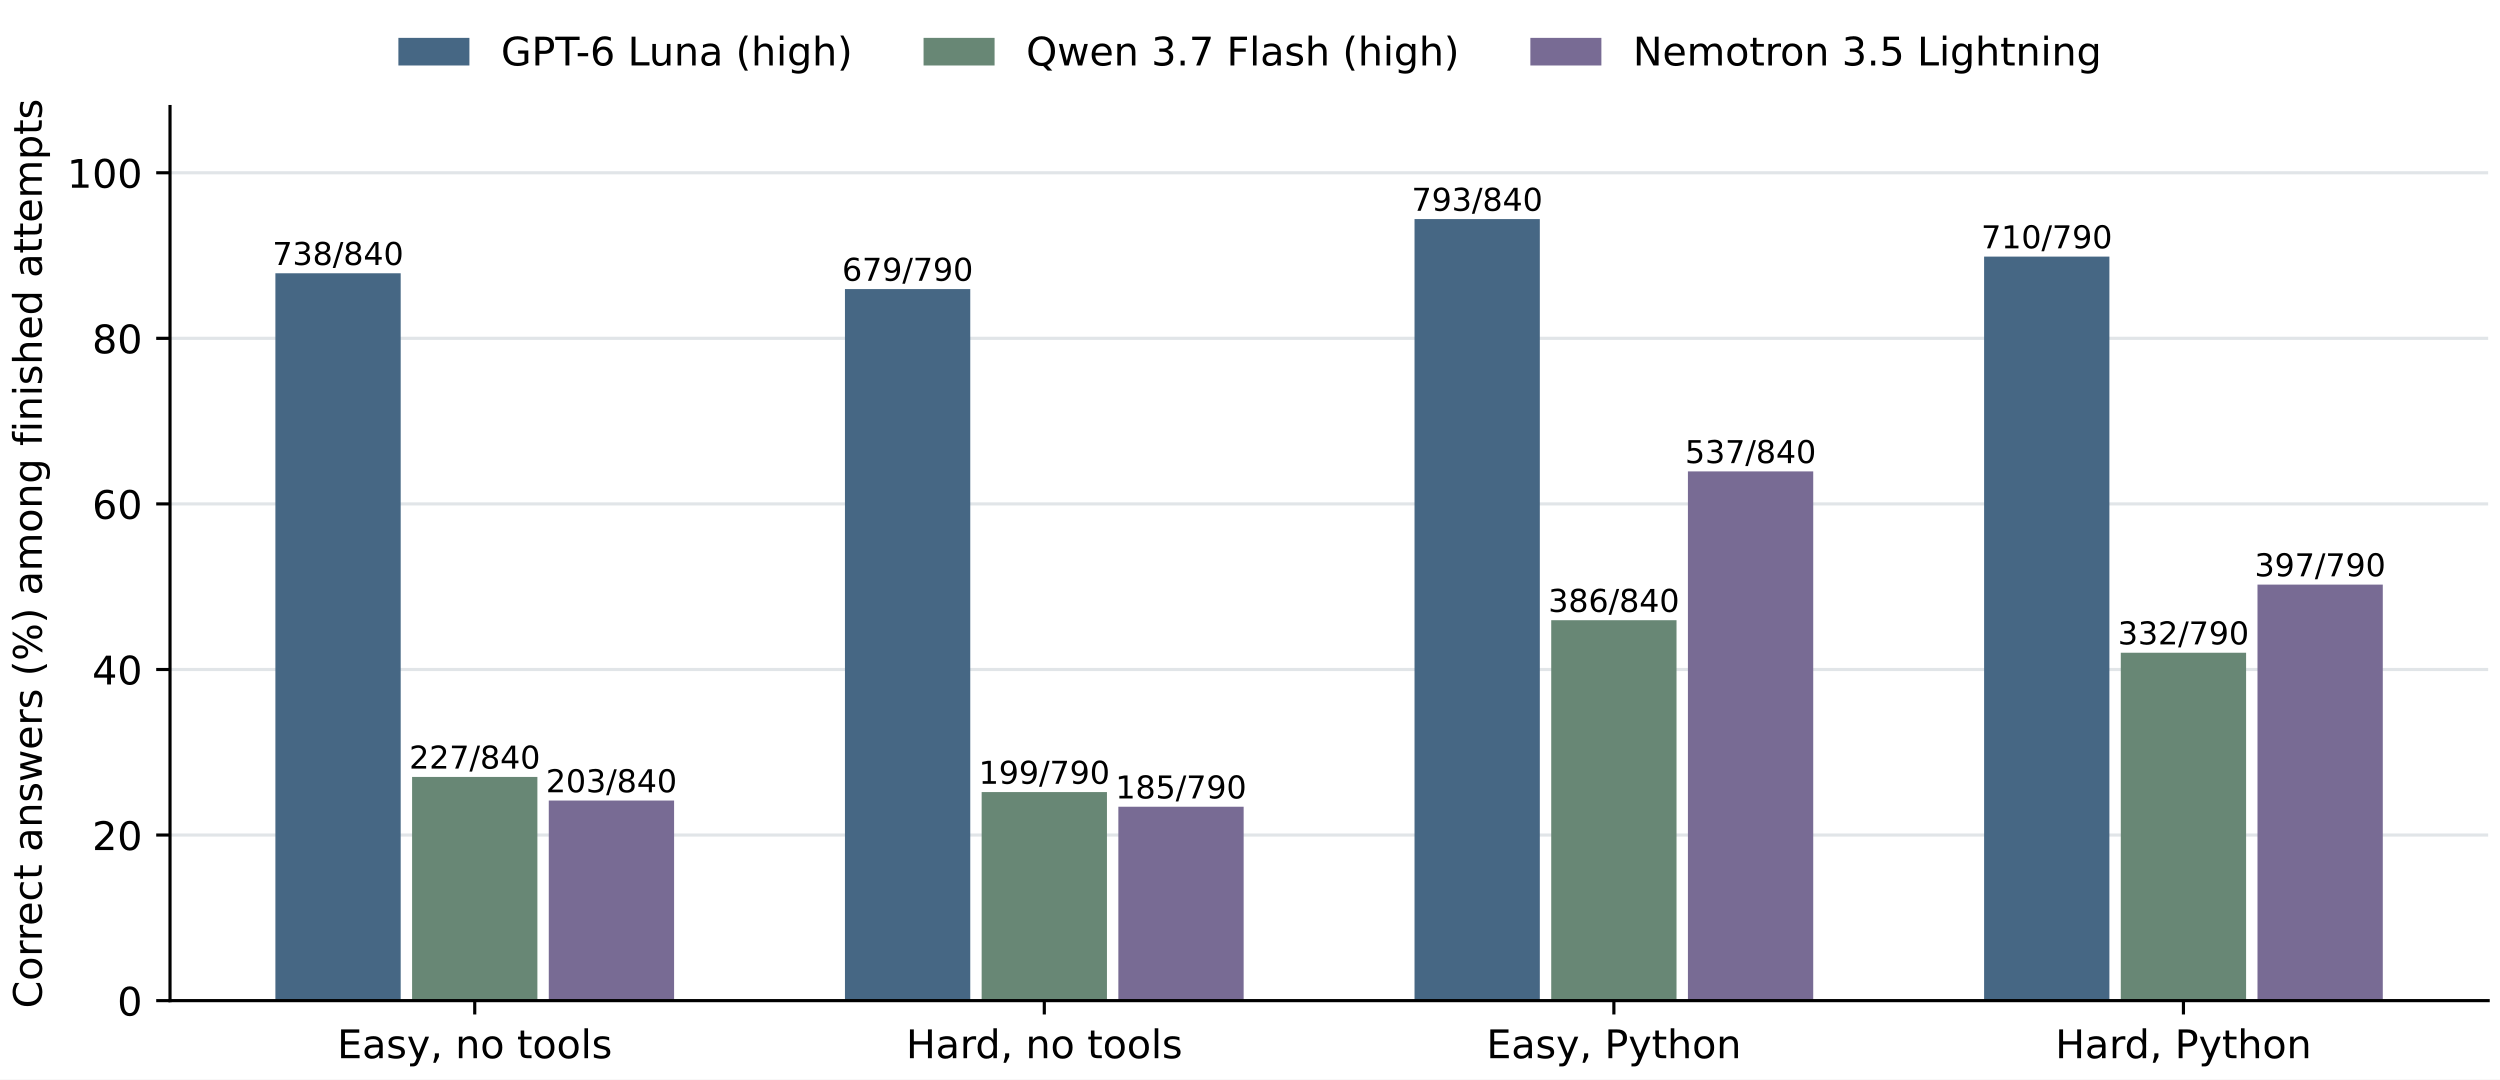
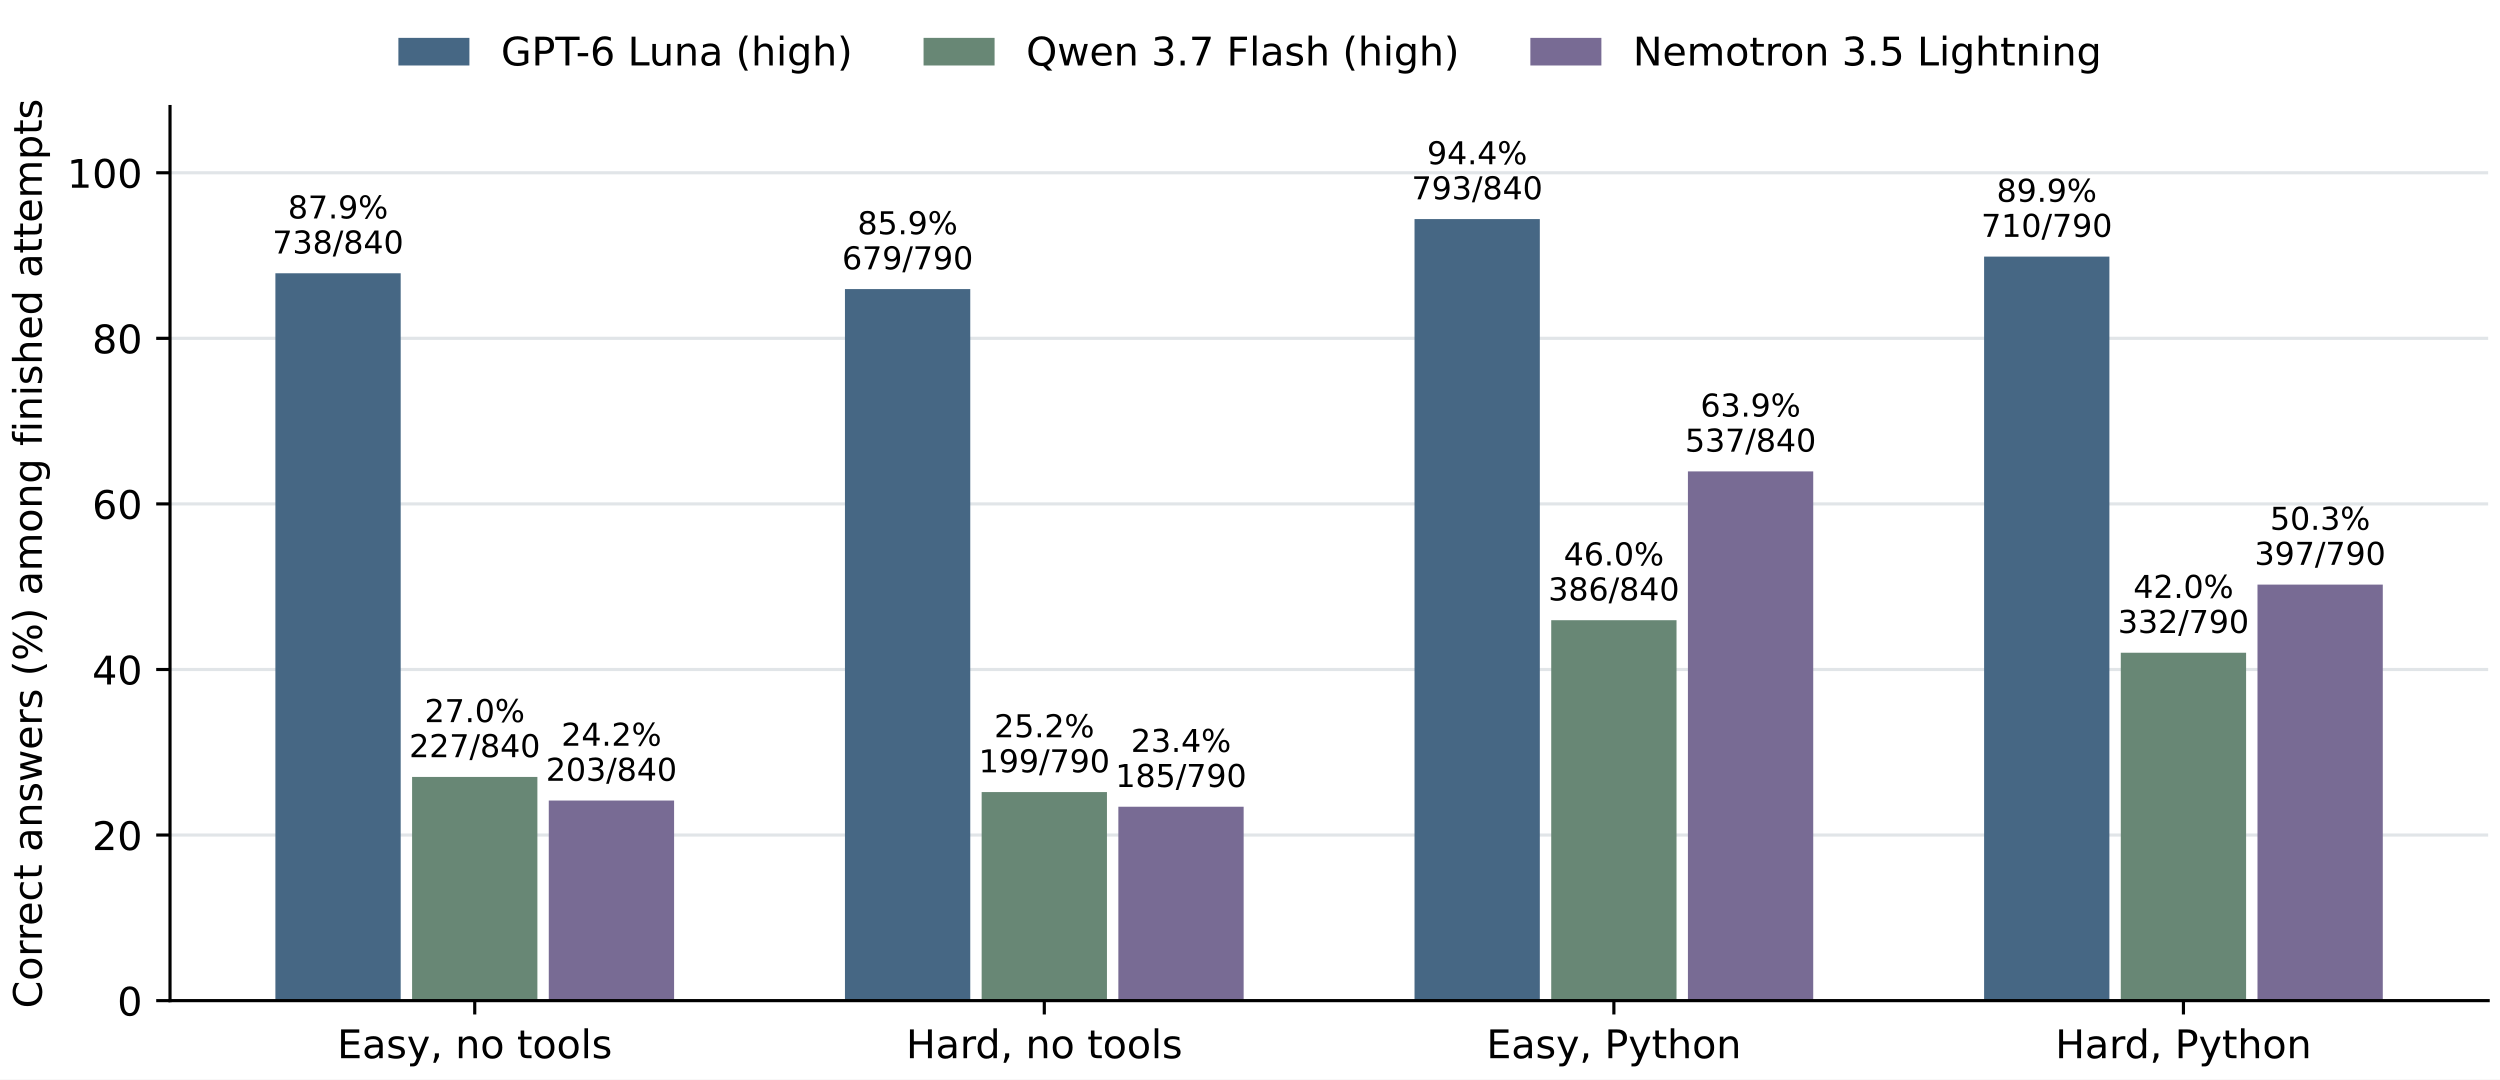
<svg xmlns="http://www.w3.org/2000/svg" xmlns:xlink="http://www.w3.org/1999/xlink" width="633.6pt" height="273.6pt" viewBox="0 0 633.6 273.6" version="1.1">
  <defs>
    <style type="text/css">*{stroke-linejoin: round; stroke-linecap: butt}</style>
  </defs>
  <g id="figure_1">
    <g id="patch_1">
      <path d="M 0 273.6  L 633.6 273.6  L 633.6 0  L 0 0  z " style="fill: #ffffff" />
    </g>
    <g id="axes_1">
      <g id="patch_2">
        <path d="M 43.089 253.599  L 630.6 253.599  L 630.6 27.002  L 43.089 27.002  z " style="fill: #ffffff" />
      </g>
      <g id="matplotlib.axis_1">
        <g id="xtick_1">
          <g id="line2d_1">
            <defs>
              <path id="ma6b1409491" d="M 0 0  L 0 3.5  " style="stroke: #000000; stroke-width: 0.8" />
            </defs>
            <g>
              <use xlink:href="#ma6b1409491" x="120.317" y="253.599" style="stroke: #000000; stroke-width: 0.8" />
            </g>
          </g>
          <g id="text_1">
            <text style="font-size: 10px; font-family: 'DejaVu Sans', 'Bitstream Vera Sans', 'Computer Modern Sans Serif', 'Lucida Grande', 'Verdana', 'Geneva', 'Lucid', 'Arial', 'Helvetica', 'Avant Garde', sans-serif; text-anchor: middle" x="120.317" y="268.197" transform="rotate(-0 120.3167 268.1974)">Easy, no tools</text>
          </g>
        </g>
        <g id="xtick_2">
          <g id="line2d_2">
            <g>
              <use xlink:href="#ma6b1409491" x="264.668" y="253.599" style="stroke: #000000; stroke-width: 0.8" />
            </g>
          </g>
          <g id="text_2">
            <text style="font-size: 10px; font-family: 'DejaVu Sans', 'Bitstream Vera Sans', 'Computer Modern Sans Serif', 'Lucida Grande', 'Verdana', 'Geneva', 'Lucid', 'Arial', 'Helvetica', 'Avant Garde', sans-serif; text-anchor: middle" x="264.668" y="268.197" transform="rotate(-0 264.6683 268.1974)">Hard, no tools</text>
          </g>
        </g>
        <g id="xtick_3">
          <g id="line2d_3">
            <g>
              <use xlink:href="#ma6b1409491" x="409.02" y="253.599" style="stroke: #000000; stroke-width: 0.8" />
            </g>
          </g>
          <g id="text_3">
            <text style="font-size: 10px; font-family: 'DejaVu Sans', 'Bitstream Vera Sans', 'Computer Modern Sans Serif', 'Lucida Grande', 'Verdana', 'Geneva', 'Lucid', 'Arial', 'Helvetica', 'Avant Garde', sans-serif; text-anchor: middle" x="409.02" y="268.197" transform="rotate(-0 409.02 268.1974)">Easy, Python</text>
          </g>
        </g>
        <g id="xtick_4">
          <g id="line2d_4">
            <g>
              <use xlink:href="#ma6b1409491" x="553.372" y="253.599" style="stroke: #000000; stroke-width: 0.8" />
            </g>
          </g>
          <g id="text_4">
            <text style="font-size: 10px; font-family: 'DejaVu Sans', 'Bitstream Vera Sans', 'Computer Modern Sans Serif', 'Lucida Grande', 'Verdana', 'Geneva', 'Lucid', 'Arial', 'Helvetica', 'Avant Garde', sans-serif; text-anchor: middle" x="553.372" y="268.197" transform="rotate(-0 553.3716 268.1974)">Hard, Python</text>
          </g>
        </g>
      </g>
      <g id="matplotlib.axis_2">
        <g id="ytick_1">
          <g id="line2d_5">
            <path d="M 43.089 253.599  L 630.6 253.599  " clip-path="url(#p20ffd06e35)" style="fill: none; stroke: #e1e5e8; stroke-width: 0.8; stroke-linecap: square" />
          </g>
          <g id="line2d_6">
            <defs>
              <path id="m2cafb1d197" d="M 0 0  L -3.5 0  " style="stroke: #000000; stroke-width: 0.8" />
            </defs>
            <g>
              <use xlink:href="#m2cafb1d197" x="43.089" y="253.599" style="stroke: #000000; stroke-width: 0.8" />
            </g>
          </g>
          <g id="text_5">
            <text style="font-size: 10px; font-family: 'DejaVu Sans', 'Bitstream Vera Sans', 'Computer Modern Sans Serif', 'Lucida Grande', 'Verdana', 'Geneva', 'Lucid', 'Arial', 'Helvetica', 'Avant Garde', sans-serif; text-anchor: end" x="36.089" y="257.398" transform="rotate(-0 36.08852 257.3978)">0</text>
          </g>
        </g>
        <g id="ytick_2">
          <g id="line2d_7">
            <path d="M 43.089 211.636  L 630.6 211.636  " clip-path="url(#p20ffd06e35)" style="fill: none; stroke: #e1e5e8; stroke-width: 0.8; stroke-linecap: square" />
          </g>
          <g id="line2d_8">
            <g>
              <use xlink:href="#m2cafb1d197" x="43.089" y="211.636" style="stroke: #000000; stroke-width: 0.8" />
            </g>
          </g>
          <g id="text_6">
            <text style="font-size: 10px; font-family: 'DejaVu Sans', 'Bitstream Vera Sans', 'Computer Modern Sans Serif', 'Lucida Grande', 'Verdana', 'Geneva', 'Lucid', 'Arial', 'Helvetica', 'Avant Garde', sans-serif; text-anchor: end" x="36.089" y="215.435" transform="rotate(-0 36.08852 215.4353)">20</text>
          </g>
        </g>
        <g id="ytick_3">
          <g id="line2d_9">
            <path d="M 43.089 169.674  L 630.6 169.674  " clip-path="url(#p20ffd06e35)" style="fill: none; stroke: #e1e5e8; stroke-width: 0.8; stroke-linecap: square" />
          </g>
          <g id="line2d_10">
            <g>
              <use xlink:href="#m2cafb1d197" x="43.089" y="169.674" style="stroke: #000000; stroke-width: 0.8" />
            </g>
          </g>
          <g id="text_7">
            <text style="font-size: 10px; font-family: 'DejaVu Sans', 'Bitstream Vera Sans', 'Computer Modern Sans Serif', 'Lucida Grande', 'Verdana', 'Geneva', 'Lucid', 'Arial', 'Helvetica', 'Avant Garde', sans-serif; text-anchor: end" x="36.089" y="173.473" transform="rotate(-0 36.08852 173.4728)">40</text>
          </g>
        </g>
        <g id="ytick_4">
          <g id="line2d_11">
            <path d="M 43.089 127.711  L 630.6 127.711  " clip-path="url(#p20ffd06e35)" style="fill: none; stroke: #e1e5e8; stroke-width: 0.8; stroke-linecap: square" />
          </g>
          <g id="line2d_12">
            <g>
              <use xlink:href="#m2cafb1d197" x="43.089" y="127.711" style="stroke: #000000; stroke-width: 0.8" />
            </g>
          </g>
          <g id="text_8">
            <text style="font-size: 10px; font-family: 'DejaVu Sans', 'Bitstream Vera Sans', 'Computer Modern Sans Serif', 'Lucida Grande', 'Verdana', 'Geneva', 'Lucid', 'Arial', 'Helvetica', 'Avant Garde', sans-serif; text-anchor: end" x="36.089" y="131.51" transform="rotate(-0 36.08852 131.5103)">60</text>
          </g>
        </g>
        <g id="ytick_5">
          <g id="line2d_13">
            <path d="M 43.089 85.749  L 630.6 85.749  " clip-path="url(#p20ffd06e35)" style="fill: none; stroke: #e1e5e8; stroke-width: 0.8; stroke-linecap: square" />
          </g>
          <g id="line2d_14">
            <g>
              <use xlink:href="#m2cafb1d197" x="43.089" y="85.749" style="stroke: #000000; stroke-width: 0.8" />
            </g>
          </g>
          <g id="text_9">
            <text style="font-size: 10px; font-family: 'DejaVu Sans', 'Bitstream Vera Sans', 'Computer Modern Sans Serif', 'Lucida Grande', 'Verdana', 'Geneva', 'Lucid', 'Arial', 'Helvetica', 'Avant Garde', sans-serif; text-anchor: end" x="36.089" y="89.548" transform="rotate(-0 36.08852 89.54782)">80</text>
          </g>
        </g>
        <g id="ytick_6">
          <g id="line2d_15">
            <path d="M 43.089 43.786  L 630.6 43.786  " clip-path="url(#p20ffd06e35)" style="fill: none; stroke: #e1e5e8; stroke-width: 0.8; stroke-linecap: square" />
          </g>
          <g id="line2d_16">
            <g>
              <use xlink:href="#m2cafb1d197" x="43.089" y="43.786" style="stroke: #000000; stroke-width: 0.8" />
            </g>
          </g>
          <g id="text_10">
            <text style="font-size: 10px; font-family: 'DejaVu Sans', 'Bitstream Vera Sans', 'Computer Modern Sans Serif', 'Lucida Grande', 'Verdana', 'Geneva', 'Lucid', 'Arial', 'Helvetica', 'Avant Garde', sans-serif; text-anchor: end" x="36.089" y="47.585" transform="rotate(-0 36.08852 47.58533)">100</text>
          </g>
        </g>
        <g id="text_11">
          <text style="font-size: 10px; font-family: 'DejaVu Sans', 'Bitstream Vera Sans', 'Computer Modern Sans Serif', 'Lucida Grande', 'Verdana', 'Geneva', 'Lucid', 'Arial', 'Helvetica', 'Avant Garde', sans-serif; text-anchor: middle" x="10.599" y="140.3" transform="rotate(-90 10.59868 140.3002)">Correct answers (%) among finished attempts</text>
        </g>
      </g>
      <g id="patch_3">
        <path d="M 69.794 253.599  L 101.551 253.599  L 101.551 69.264  L 69.794 69.264  z " clip-path="url(#p20ffd06e35)" style="fill: #466784" />
      </g>
      <g id="patch_4">
        <path d="M 214.145 253.599  L 245.903 253.599  L 245.903 73.266  L 214.145 73.266  z " clip-path="url(#p20ffd06e35)" style="fill: #466784" />
      </g>
      <g id="patch_5">
        <path d="M 358.497 253.599  L 390.254 253.599  L 390.254 55.526  L 358.497 55.526  z " clip-path="url(#p20ffd06e35)" style="fill: #466784" />
      </g>
      <g id="patch_6">
        <path d="M 502.849 253.599  L 534.606 253.599  L 534.606 65.033  L 502.849 65.033  z " clip-path="url(#p20ffd06e35)" style="fill: #466784" />
      </g>
      <g id="patch_7">
        <path d="M 104.438 253.599  L 136.195 253.599  L 136.195 196.9  L 104.438 196.9  z " clip-path="url(#p20ffd06e35)" style="fill: #688775" />
      </g>
      <g id="patch_8">
        <path d="M 248.79 253.599  L 280.547 253.599  L 280.547 200.747  L 248.79 200.747  z " clip-path="url(#p20ffd06e35)" style="fill: #688775" />
      </g>
      <g id="patch_9">
        <path d="M 393.141 253.599  L 424.899 253.599  L 424.899 157.185  L 393.141 157.185  z " clip-path="url(#p20ffd06e35)" style="fill: #688775" />
      </g>
      <g id="patch_10">
        <path d="M 537.493 253.599  L 569.25 253.599  L 569.25 165.425  L 537.493 165.425  z " clip-path="url(#p20ffd06e35)" style="fill: #688775" />
      </g>
      <g id="patch_11">
        <path d="M 139.082 253.599  L 170.84 253.599  L 170.84 202.894  L 139.082 202.894  z " clip-path="url(#p20ffd06e35)" style="fill: #786b94" />
      </g>
      <g id="patch_12">
        <path d="M 283.434 253.599  L 315.191 253.599  L 315.191 204.466  L 283.434 204.466  z " clip-path="url(#p20ffd06e35)" style="fill: #786b94" />
      </g>
      <g id="patch_13">
        <path d="M 427.786 253.599  L 459.543 253.599  L 459.543 119.469  L 427.786 119.469  z " clip-path="url(#p20ffd06e35)" style="fill: #786b94" />
      </g>
      <g id="patch_14">
        <path d="M 572.137 253.599  L 603.895 253.599  L 603.895 148.162  L 572.137 148.162  z " clip-path="url(#p20ffd06e35)" style="fill: #786b94" />
      </g>
      <g id="patch_15">
        <path d="M 43.089 253.599  L 43.089 27.002  " style="fill: none; stroke: #000000; stroke-width: 0.8; stroke-linejoin: miter; stroke-linecap: square" />
      </g>
      <g id="patch_16">
        <path d="M 43.089 253.599  L 630.6 253.599  " style="fill: none; stroke: #000000; stroke-width: 0.8; stroke-linejoin: miter; stroke-linecap: square" />
      </g>
      <g id="text_12">
-         <text style="font-size: 8px; font-family: 'DejaVu Sans', 'Bitstream Vera Sans', 'Computer Modern Sans Serif', 'Lucida Grande', 'Verdana', 'Geneva', 'Lucid', 'Arial', 'Helvetica', 'Avant Garde', sans-serif; text-anchor: middle" x="85.672" y="67.166" transform="rotate(-0 85.67226 67.1656)">738/840</text>
+         <text style="font-size: 8px; font-family: 'DejaVu Sans', 'Bitstream Vera Sans', 'Computer Modern Sans Serif', 'Lucida Grande', 'Verdana', 'Geneva', 'Lucid', 'Arial', 'Helvetica', 'Avant Garde', sans-serif" transform="translate(72.96538 55.3756)">87.9%</text>
+         <text style="font-size: 8px; font-family: 'DejaVu Sans', 'Bitstream Vera Sans', 'Computer Modern Sans Serif', 'Lucida Grande', 'Verdana', 'Geneva', 'Lucid', 'Arial', 'Helvetica', 'Avant Garde', sans-serif" transform="translate(69.05476 64.26123)">738/840</text>
      </g>
      <g id="text_13">
-         <text style="font-size: 8px; font-family: 'DejaVu Sans', 'Bitstream Vera Sans', 'Computer Modern Sans Serif', 'Lucida Grande', 'Verdana', 'Geneva', 'Lucid', 'Arial', 'Helvetica', 'Avant Garde', sans-serif; text-anchor: middle" x="230.024" y="71.168" transform="rotate(-0 230.0239 71.16836)">679/790</text>
+         <text style="font-size: 8px; font-family: 'DejaVu Sans', 'Bitstream Vera Sans', 'Computer Modern Sans Serif', 'Lucida Grande', 'Verdana', 'Geneva', 'Lucid', 'Arial', 'Helvetica', 'Avant Garde', sans-serif" transform="translate(217.317 59.37836)">85.9%</text>
+         <text style="font-size: 8px; font-family: 'DejaVu Sans', 'Bitstream Vera Sans', 'Computer Modern Sans Serif', 'Lucida Grande', 'Verdana', 'Geneva', 'Lucid', 'Arial', 'Helvetica', 'Avant Garde', sans-serif" transform="translate(213.4064 68.26398)">679/790</text>
      </g>
      <g id="text_14">
-         <text style="font-size: 8px; font-family: 'DejaVu Sans', 'Bitstream Vera Sans', 'Computer Modern Sans Serif', 'Lucida Grande', 'Verdana', 'Geneva', 'Lucid', 'Arial', 'Helvetica', 'Avant Garde', sans-serif; text-anchor: middle" x="374.376" y="53.428" transform="rotate(-0 374.3756 53.42788)">793/840</text>
+         <text style="font-size: 8px; font-family: 'DejaVu Sans', 'Bitstream Vera Sans', 'Computer Modern Sans Serif', 'Lucida Grande', 'Verdana', 'Geneva', 'Lucid', 'Arial', 'Helvetica', 'Avant Garde', sans-serif" transform="translate(361.6687 41.63788)">94.4%</text>
+         <text style="font-size: 8px; font-family: 'DejaVu Sans', 'Bitstream Vera Sans', 'Computer Modern Sans Serif', 'Lucida Grande', 'Verdana', 'Geneva', 'Lucid', 'Arial', 'Helvetica', 'Avant Garde', sans-serif" transform="translate(357.7581 50.52351)">793/840</text>
      </g>
      <g id="text_15">
-         <text style="font-size: 8px; font-family: 'DejaVu Sans', 'Bitstream Vera Sans', 'Computer Modern Sans Serif', 'Lucida Grande', 'Verdana', 'Geneva', 'Lucid', 'Arial', 'Helvetica', 'Avant Garde', sans-serif; text-anchor: middle" x="518.727" y="62.935" transform="rotate(-0 518.7272 62.93521)">710/790</text>
+         <text style="font-size: 8px; font-family: 'DejaVu Sans', 'Bitstream Vera Sans', 'Computer Modern Sans Serif', 'Lucida Grande', 'Verdana', 'Geneva', 'Lucid', 'Arial', 'Helvetica', 'Avant Garde', sans-serif" transform="translate(506.0204 51.14521)">89.9%</text>
+         <text style="font-size: 8px; font-family: 'DejaVu Sans', 'Bitstream Vera Sans', 'Computer Modern Sans Serif', 'Lucida Grande', 'Verdana', 'Geneva', 'Lucid', 'Arial', 'Helvetica', 'Avant Garde', sans-serif" transform="translate(502.1097 60.03083)">710/790</text>
      </g>
      <g id="text_16">
-         <text style="font-size: 8px; font-family: 'DejaVu Sans', 'Bitstream Vera Sans', 'Computer Modern Sans Serif', 'Lucida Grande', 'Verdana', 'Geneva', 'Lucid', 'Arial', 'Helvetica', 'Avant Garde', sans-serif; text-anchor: middle" x="120.317" y="194.802" transform="rotate(-0 120.3167 194.8015)">227/840</text>
+         <text style="font-size: 8px; font-family: 'DejaVu Sans', 'Bitstream Vera Sans', 'Computer Modern Sans Serif', 'Lucida Grande', 'Verdana', 'Geneva', 'Lucid', 'Arial', 'Helvetica', 'Avant Garde', sans-serif" transform="translate(107.6098 183.0115)">27.0%</text>
+         <text style="font-size: 8px; font-family: 'DejaVu Sans', 'Bitstream Vera Sans', 'Computer Modern Sans Serif', 'Lucida Grande', 'Verdana', 'Geneva', 'Lucid', 'Arial', 'Helvetica', 'Avant Garde', sans-serif" transform="translate(103.6992 191.8972)">227/840</text>
      </g>
      <g id="text_17">
-         <text style="font-size: 8px; font-family: 'DejaVu Sans', 'Bitstream Vera Sans', 'Computer Modern Sans Serif', 'Lucida Grande', 'Verdana', 'Geneva', 'Lucid', 'Arial', 'Helvetica', 'Avant Garde', sans-serif; text-anchor: middle" x="264.668" y="198.649" transform="rotate(-0 264.6683 198.6494)">199/790</text>
+         <text style="font-size: 8px; font-family: 'DejaVu Sans', 'Bitstream Vera Sans', 'Computer Modern Sans Serif', 'Lucida Grande', 'Verdana', 'Geneva', 'Lucid', 'Arial', 'Helvetica', 'Avant Garde', sans-serif" transform="translate(251.9614 186.8594)">25.2%</text>
+         <text style="font-size: 8px; font-family: 'DejaVu Sans', 'Bitstream Vera Sans', 'Computer Modern Sans Serif', 'Lucida Grande', 'Verdana', 'Geneva', 'Lucid', 'Arial', 'Helvetica', 'Avant Garde', sans-serif" transform="translate(248.0508 195.745)">199/790</text>
      </g>
      <g id="text_18">
-         <text style="font-size: 8px; font-family: 'DejaVu Sans', 'Bitstream Vera Sans', 'Computer Modern Sans Serif', 'Lucida Grande', 'Verdana', 'Geneva', 'Lucid', 'Arial', 'Helvetica', 'Avant Garde', sans-serif; text-anchor: middle" x="409.02" y="155.087" transform="rotate(-0 409.02 155.087)">386/840</text>
+         <text style="font-size: 8px; font-family: 'DejaVu Sans', 'Bitstream Vera Sans', 'Computer Modern Sans Serif', 'Lucida Grande', 'Verdana', 'Geneva', 'Lucid', 'Arial', 'Helvetica', 'Avant Garde', sans-serif" transform="translate(396.3131 143.297)">46.0%</text>
+         <text style="font-size: 8px; font-family: 'DejaVu Sans', 'Bitstream Vera Sans', 'Computer Modern Sans Serif', 'Lucida Grande', 'Verdana', 'Geneva', 'Lucid', 'Arial', 'Helvetica', 'Avant Garde', sans-serif" transform="translate(392.4025 152.1826)">386/840</text>
      </g>
      <g id="text_19">
-         <text style="font-size: 8px; font-family: 'DejaVu Sans', 'Bitstream Vera Sans', 'Computer Modern Sans Serif', 'Lucida Grande', 'Verdana', 'Geneva', 'Lucid', 'Arial', 'Helvetica', 'Avant Garde', sans-serif; text-anchor: middle" x="553.372" y="163.326" transform="rotate(-0 553.3716 163.3265)">332/790</text>
+         <text style="font-size: 8px; font-family: 'DejaVu Sans', 'Bitstream Vera Sans', 'Computer Modern Sans Serif', 'Lucida Grande', 'Verdana', 'Geneva', 'Lucid', 'Arial', 'Helvetica', 'Avant Garde', sans-serif" transform="translate(540.6647 151.5365)">42.0%</text>
+         <text style="font-size: 8px; font-family: 'DejaVu Sans', 'Bitstream Vera Sans', 'Computer Modern Sans Serif', 'Lucida Grande', 'Verdana', 'Geneva', 'Lucid', 'Arial', 'Helvetica', 'Avant Garde', sans-serif" transform="translate(536.7541 160.4221)">332/790</text>
      </g>
      <g id="text_20">
-         <text style="font-size: 8px; font-family: 'DejaVu Sans', 'Bitstream Vera Sans', 'Computer Modern Sans Serif', 'Lucida Grande', 'Verdana', 'Geneva', 'Lucid', 'Arial', 'Helvetica', 'Avant Garde', sans-serif; text-anchor: middle" x="154.961" y="200.796" transform="rotate(-0 154.9611 200.7962)">203/840</text>
+         <text style="font-size: 8px; font-family: 'DejaVu Sans', 'Bitstream Vera Sans', 'Computer Modern Sans Serif', 'Lucida Grande', 'Verdana', 'Geneva', 'Lucid', 'Arial', 'Helvetica', 'Avant Garde', sans-serif" transform="translate(142.2542 189.0062)">24.2%</text>
+         <text style="font-size: 8px; font-family: 'DejaVu Sans', 'Bitstream Vera Sans', 'Computer Modern Sans Serif', 'Lucida Grande', 'Verdana', 'Geneva', 'Lucid', 'Arial', 'Helvetica', 'Avant Garde', sans-serif" transform="translate(138.3436 197.8918)">203/840</text>
      </g>
      <g id="text_21">
-         <text style="font-size: 8px; font-family: 'DejaVu Sans', 'Bitstream Vera Sans', 'Computer Modern Sans Serif', 'Lucida Grande', 'Verdana', 'Geneva', 'Lucid', 'Arial', 'Helvetica', 'Avant Garde', sans-serif; text-anchor: middle" x="299.313" y="202.368" transform="rotate(-0 299.3127 202.3676)">185/790</text>
+         <text style="font-size: 8px; font-family: 'DejaVu Sans', 'Bitstream Vera Sans', 'Computer Modern Sans Serif', 'Lucida Grande', 'Verdana', 'Geneva', 'Lucid', 'Arial', 'Helvetica', 'Avant Garde', sans-serif" transform="translate(286.6058 190.5776)">23.4%</text>
+         <text style="font-size: 8px; font-family: 'DejaVu Sans', 'Bitstream Vera Sans', 'Computer Modern Sans Serif', 'Lucida Grande', 'Verdana', 'Geneva', 'Lucid', 'Arial', 'Helvetica', 'Avant Garde', sans-serif" transform="translate(282.6952 199.4632)">185/790</text>
      </g>
      <g id="text_22">
-         <text style="font-size: 8px; font-family: 'DejaVu Sans', 'Bitstream Vera Sans', 'Computer Modern Sans Serif', 'Lucida Grande', 'Verdana', 'Geneva', 'Lucid', 'Arial', 'Helvetica', 'Avant Garde', sans-serif; text-anchor: middle" x="443.664" y="117.371" transform="rotate(-0 443.6644 117.3707)">537/840</text>
+         <text style="font-size: 8px; font-family: 'DejaVu Sans', 'Bitstream Vera Sans', 'Computer Modern Sans Serif', 'Lucida Grande', 'Verdana', 'Geneva', 'Lucid', 'Arial', 'Helvetica', 'Avant Garde', sans-serif" transform="translate(430.9575 105.5807)">63.9%</text>
+         <text style="font-size: 8px; font-family: 'DejaVu Sans', 'Bitstream Vera Sans', 'Computer Modern Sans Serif', 'Lucida Grande', 'Verdana', 'Geneva', 'Lucid', 'Arial', 'Helvetica', 'Avant Garde', sans-serif" transform="translate(427.0469 114.4664)">537/840</text>
      </g>
      <g id="text_23">
-         <text style="font-size: 8px; font-family: 'DejaVu Sans', 'Bitstream Vera Sans', 'Computer Modern Sans Serif', 'Lucida Grande', 'Verdana', 'Geneva', 'Lucid', 'Arial', 'Helvetica', 'Avant Garde', sans-serif; text-anchor: middle" x="588.016" y="146.063" transform="rotate(-0 588.016 146.0634)">397/790</text>
+         <text style="font-size: 8px; font-family: 'DejaVu Sans', 'Bitstream Vera Sans', 'Computer Modern Sans Serif', 'Lucida Grande', 'Verdana', 'Geneva', 'Lucid', 'Arial', 'Helvetica', 'Avant Garde', sans-serif" transform="translate(575.3091 134.2734)">50.3%</text>
+         <text style="font-size: 8px; font-family: 'DejaVu Sans', 'Bitstream Vera Sans', 'Computer Modern Sans Serif', 'Lucida Grande', 'Verdana', 'Geneva', 'Lucid', 'Arial', 'Helvetica', 'Avant Garde', sans-serif" transform="translate(571.3985 143.1591)">397/790</text>
      </g>
    </g>
    <g id="legend_1">
      <g id="patch_17">
        <path d="M 100.967 16.598  L 118.967 16.598  L 118.967 9.598  L 100.967 9.598  z " style="fill: #466784" />
      </g>
      <g id="text_24">
        <text style="font-size: 10px; font-family: 'DejaVu Sans', 'Bitstream Vera Sans', 'Computer Modern Sans Serif', 'Lucida Grande', 'Verdana', 'Geneva', 'Lucid', 'Arial', 'Helvetica', 'Avant Garde', sans-serif; text-anchor: start" x="126.967" y="16.598" transform="rotate(-0 126.9672 16.59844)">GPT-6 Luna (high)</text>
      </g>
      <g id="patch_18">
        <path d="M 234.067 16.598  L 252.067 16.598  L 252.067 9.598  L 234.067 9.598  z " style="fill: #688775" />
      </g>
      <g id="text_25">
        <text style="font-size: 10px; font-family: 'DejaVu Sans', 'Bitstream Vera Sans', 'Computer Modern Sans Serif', 'Lucida Grande', 'Verdana', 'Geneva', 'Lucid', 'Arial', 'Helvetica', 'Avant Garde', sans-serif; text-anchor: start" x="260.067" y="16.598" transform="rotate(-0 260.0672 16.59844)">Qwen 3.7 Flash (high)</text>
      </g>
      <g id="patch_19">
        <path d="M 387.855 16.598  L 405.855 16.598  L 405.855 9.598  L 387.855 9.598  z " style="fill: #786b94" />
      </g>
      <g id="text_26">
        <text style="font-size: 10px; font-family: 'DejaVu Sans', 'Bitstream Vera Sans', 'Computer Modern Sans Serif', 'Lucida Grande', 'Verdana', 'Geneva', 'Lucid', 'Arial', 'Helvetica', 'Avant Garde', sans-serif; text-anchor: start" x="413.855" y="16.598" transform="rotate(-0 413.8547 16.59844)">Nemotron 3.5 Lightning</text>
      </g>
    </g>
  </g>
  <defs>
    <clipPath id="p20ffd06e35">
      <rect x="43.089" y="27.002" width="587.511" height="226.597" />
    </clipPath>
  </defs>
</svg>
